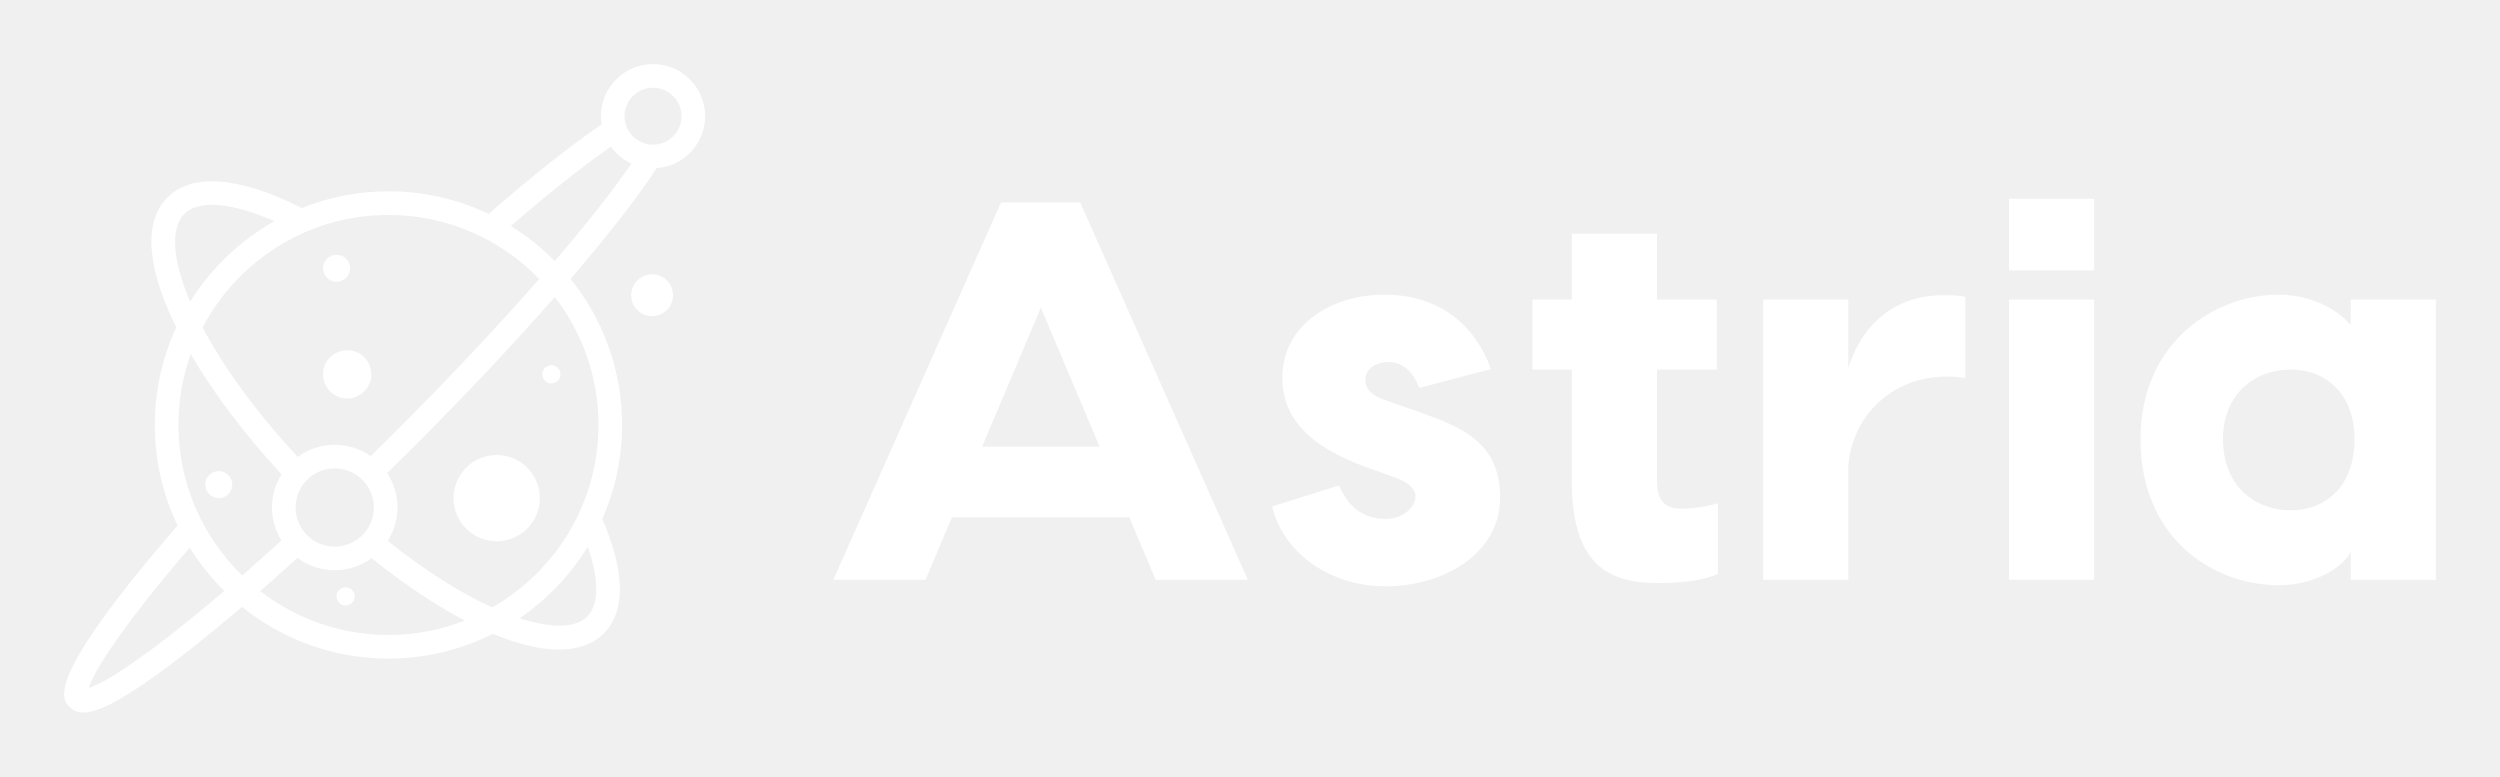
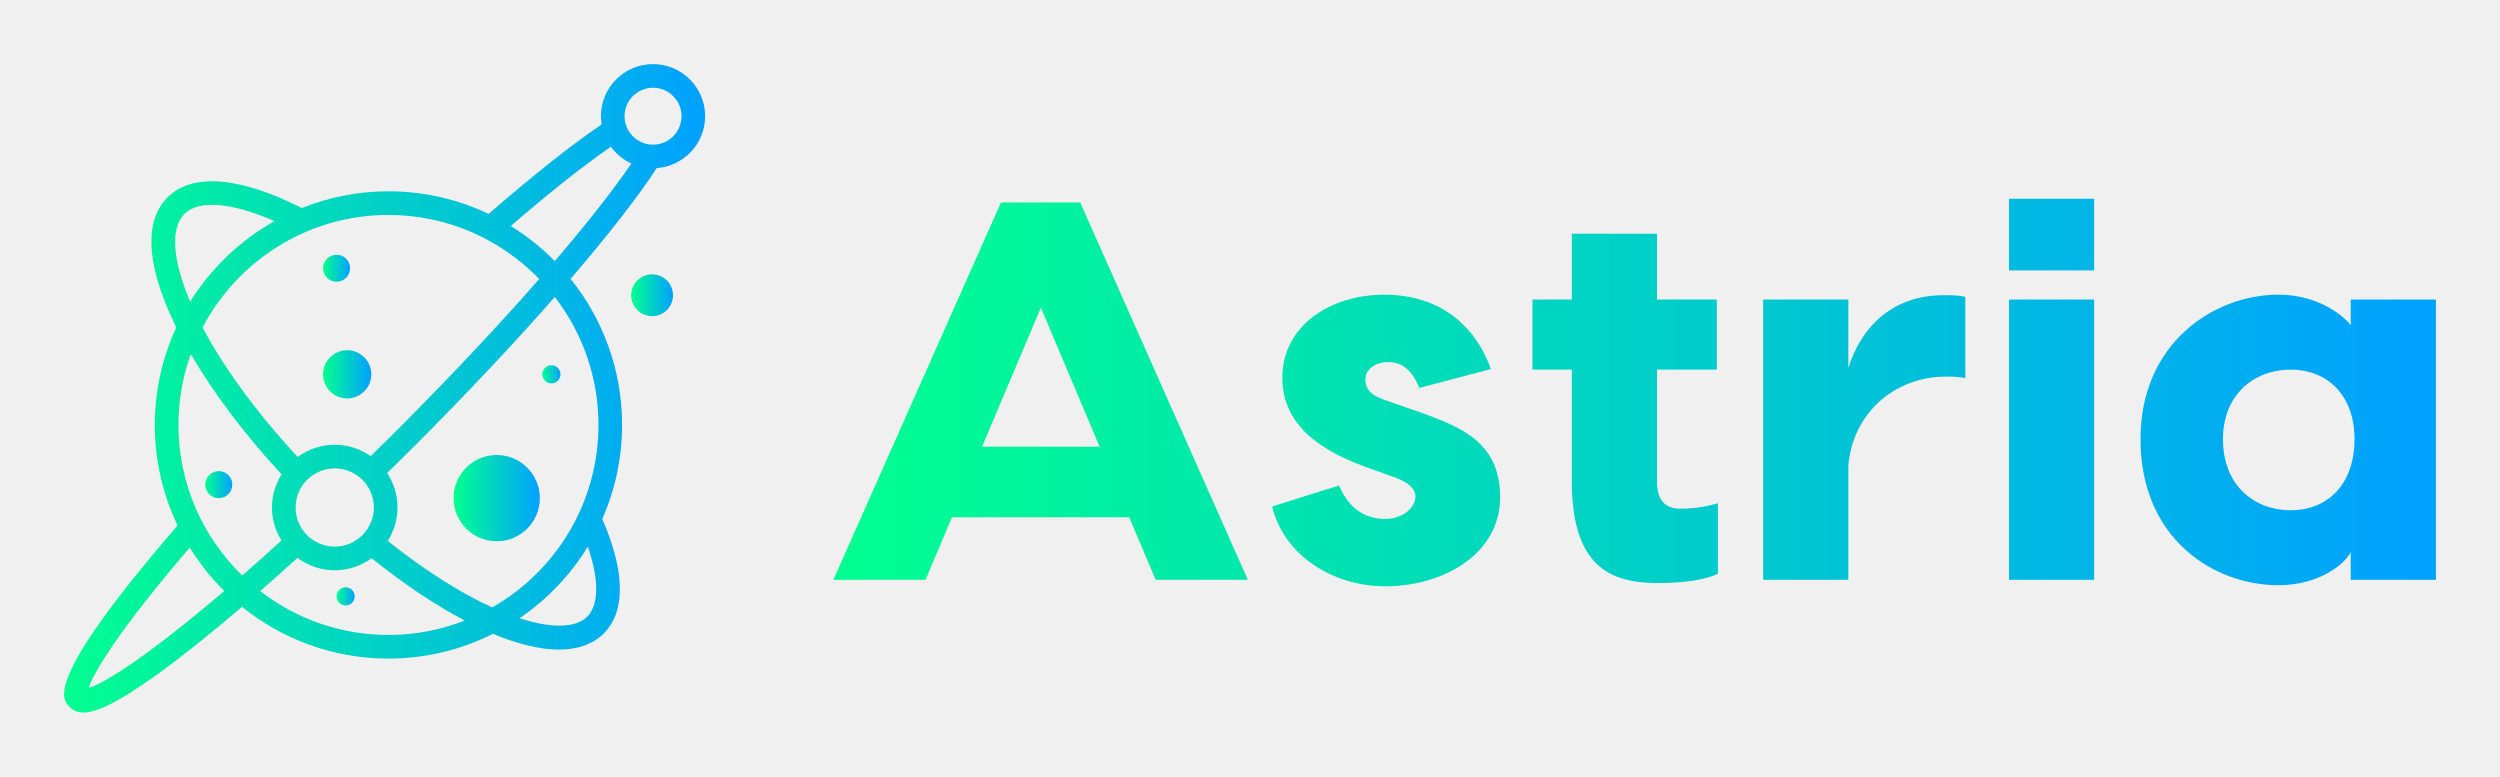
<svg xmlns="http://www.w3.org/2000/svg" version="1.1" width="3162.162" height="982.338" viewBox="0 0 3162.162 982.338">
  <g transform="scale(8.108108) translate(10, 10)">
    <defs id="SvgjsDefs1066">
      <linearGradient id="SvgjsLinearGradient1071">
        <stop id="SvgjsStop1072" stop-color="#00ff8f" offset="0" />
        <stop id="SvgjsStop1073" stop-color="#00a1ff" offset="1" />
      </linearGradient>
      <linearGradient id="SvgjsLinearGradient1074">
        <stop id="SvgjsStop1075" stop-color="#00ff8f" offset="0" />
        <stop id="SvgjsStop1076" stop-color="#00a1ff" offset="1" />
      </linearGradient>
    </defs>
-     <g id="SvgjsG1067" featureKey="7KWit6-0" transform="matrix(1.132578,0,0,1.132578,-3.891333,-4.819118)" fill="#fff">
+     <g id="SvgjsG1067" featureKey="7KWit6-0" transform="matrix(1.132578,0,0,1.132578,-3.891333,-4.819118)" fill="url(#SvgjsLinearGradient1071)">
      <path d="M84.554,4.255c-3.956,0-7.176,3.219-7.176,7.174c0,0.387,0.039,0.765,0.099,1.135c-4.092,2.764-9.443,7-15.568,12.325  c-4.184-1.993-8.861-3.113-13.796-3.113c-4.216,0-8.241,0.823-11.934,2.303c-8.546-4.33-15.099-4.867-18.489-1.478  c-3.615,3.615-2.559,10.319,1.195,17.912c-1.891,4.094-2.954,8.646-2.954,13.445c0,4.956,1.127,9.652,3.138,13.851  C0.588,89.162,3.108,91.712,4.198,92.802c0.469,0.469,1.055,0.767,1.897,0.767c1.784,0,4.716-1.335,10.114-5.214  c3.358-2.414,7.331-5.58,11.733-9.347c5.522,4.455,12.538,7.131,20.169,7.131c5.171,0,10.056-1.233,14.39-3.409  c3.422,1.423,6.504,2.168,9.096,2.168c2.577,0,4.677-0.725,6.17-2.218c3.033-3.033,2.954-8.486-0.202-15.778  c1.748-3.965,2.728-8.34,2.728-12.943c0-7.611-2.661-14.608-7.095-20.124c5.15-5.988,9.264-11.255,11.862-15.254  c3.721-0.262,6.67-3.365,6.67-7.15C91.73,7.474,88.511,4.255,84.554,4.255z M68.88,33.851c-5.615,6.406-12.317,13.548-19.557,20.787  c-1.203,1.202-2.43,2.414-3.659,3.618c-1.404-0.985-3.109-1.569-4.951-1.569c-1.909,0-3.67,0.63-5.102,1.681  c-5.973-6.453-10.321-12.584-13.106-17.84c4.847-9.204,14.504-15.497,25.608-15.497C56.256,25.03,63.617,28.417,68.88,33.851z   M35.322,65.33c0-2.973,2.418-5.39,5.391-5.39c2.972,0,5.39,2.417,5.39,5.39c0,2.972-2.418,5.389-5.39,5.389  C37.741,70.719,35.322,68.302,35.322,65.33z M19.991,24.902c1.997-1.996,6.534-1.603,12.413,0.984  c-4.737,2.662-8.735,6.486-11.606,11.085C18.316,31.162,18.081,26.812,19.991,24.902z M33.389,60.761  c-0.832,1.326-1.32,2.889-1.32,4.569c0,1.666,0.483,3.22,1.304,4.542c-1.906,1.731-3.707,3.335-5.405,4.817  c-5.411-5.26-8.783-12.608-8.783-20.731c0-3.423,0.602-6.707,1.697-9.756C24.099,49.713,28.496,55.486,33.389,60.761z M6.826,90.183  c0.652-2.084,4.084-7.877,13.913-19.329c1.348,2.176,2.946,4.18,4.756,5.971C15.18,85.626,9.106,89.5,6.826,90.183z M48.112,82.885  c-6.647,0-12.774-2.26-17.665-6.044c1.661-1.451,3.373-2.979,5.129-4.575c1.438,1.066,3.211,1.707,5.136,1.707  c1.897,0,3.649-0.623,5.076-1.663c4.52,3.62,8.853,6.503,12.835,8.59C55.362,82.176,51.82,82.885,48.112,82.885z M75.468,80.378  c-1.517,1.516-4.78,1.675-9.296,0.201c3.787-2.577,6.999-5.942,9.397-9.857C77.141,75.275,77.128,78.719,75.468,80.378z   M77.038,53.958c0,10.755-5.903,20.15-14.637,25.135c-4.148-1.89-9.028-4.896-14.386-9.16c0.844-1.336,1.341-2.911,1.341-4.603  c0-1.752-0.526-3.379-1.424-4.741c1.24-1.215,2.479-2.438,3.691-3.65c7.151-7.151,13.796-14.222,19.403-20.606  C74.791,41.216,77.038,47.327,77.038,53.958z M64.959,26.553c5.377-4.637,10.091-8.369,13.792-10.919  c0.724,0.995,1.693,1.796,2.82,2.314c-2.49,3.659-6.115,8.261-10.553,13.435C69.204,29.542,67.171,27.917,64.959,26.553z   M84.554,15.352c-2.162,0-3.922-1.76-3.922-3.922c0-2.162,1.76-3.92,3.922-3.92c2.163,0,3.923,1.758,3.923,3.92  C88.477,13.592,86.717,15.352,84.554,15.352z" />
      <circle cx="84.426" cy="36.093" r="2.88" />
      <circle cx="63.021" cy="64.038" r="5.941" />
      <circle cx="42.211" cy="77.572" r="1.249" />
      <circle cx="70.555" cy="46.986" r="1.248" />
      <circle cx="40.963" cy="32.373" r="1.861" />
      <circle cx="24.738" cy="62.178" r="1.861" />
      <circle cx="42.425" cy="46.986" r="3.323" />
    </g>
-     <g id="SvgjsG1068" featureKey="ewgXDI-0" transform="matrix(4.204507,0,0,4.204507,118.3182,-3.638412)" fill="#fff">
+     <g id="SvgjsG1068" featureKey="ewgXDI-0" transform="matrix(4.204507,0,0,4.204507,118.3182,-3.638412)" fill="url(#SvgjsLinearGradient1074)">
      <path d="M12.36 20 l-0.98 -2.32 l-6.58 0 l-0.98 2.32 l-3.42 0 l6.22 -14 l2.94 0 l6.22 14 l-3.42 0 z M5.92 15.06 l4.36 0 l-2.18 -5.16 z M22.14 12.88 c-0.28 -0.72 -0.7 -0.96 -1.16 -0.96 c-0.42 0 -0.84 0.24 -0.84 0.64 c0 0.38 0.24 0.6 0.7 0.76 l1.32 0.46 c1.48 0.54 2.98 1.08 2.98 3.16 c0 2.1 -2.1 3.3 -4.26 3.3 c-1.94 0 -3.76 -1.14 -4.2 -2.96 l2.48 -0.78 c0.26 0.58 0.72 1.24 1.72 1.24 c0.68 0 1.12 -0.44 1.12 -0.84 c0 -0.2 -0.16 -0.46 -0.66 -0.66 l-1.22 -0.44 c-2.08 -0.76 -3.06 -1.82 -3.06 -3.3 c0 -1.94 1.8 -3.08 3.78 -3.08 c2.02 0 3.36 1.1 3.96 2.76 z M31.82 17.36 c0.56 0 0.96 -0.08 1.4 -0.2 l0 2.62 c-0.44 0.2 -1.16 0.34 -2.22 0.34 c-1.74 0 -3.2 -0.58 -3.2 -3.78 l0 -4.14 l-1.46 0 l0 -2.6 l1.46 0 l0 -2.44 l3.16 0 l0 2.44 l2.22 0 l0 2.6 l-2.22 0 l0 4.14 c0 0.46 0.12 1.02 0.86 1.02 z M41.58 9.44 c0.28 0 0.56 0 0.82 0.06 l0 3.02 c-0.24 -0.06 -0.52 -0.06 -0.72 -0.06 c-1.92 0 -3.46 1.38 -3.62 3.3 l0 4.24 l-3.16 0 l0 -10.4 l3.16 0 l0 2.54 c0.48 -1.56 1.68 -2.7 3.52 -2.7 z M47.18 5.86 l0 2.66 l-3.16 0 l0 -2.66 l3.16 0 z M47.18 9.6 l0 10.4 l-3.16 0 l0 -10.4 l3.16 0 z M56.7 9.6 l3.16 0 l0 10.4 l-3.16 0 l0 -1.04 c-0.14 0.36 -1.08 1.24 -2.68 1.24 c-2.38 0 -5.12 -1.7 -5.12 -5.42 c0 -3.58 2.74 -5.36 5.12 -5.36 c1.6 0 2.54 0.92 2.68 1.14 l0 -0.96 z M54.48 17.42 c1.3 0 2.36 -0.9 2.36 -2.64 c0 -1.68 -1.06 -2.58 -2.36 -2.58 c-1.36 0 -2.52 0.92 -2.52 2.58 c0 1.72 1.16 2.64 2.52 2.64 z" />
    </g>
  </g>
</svg>
